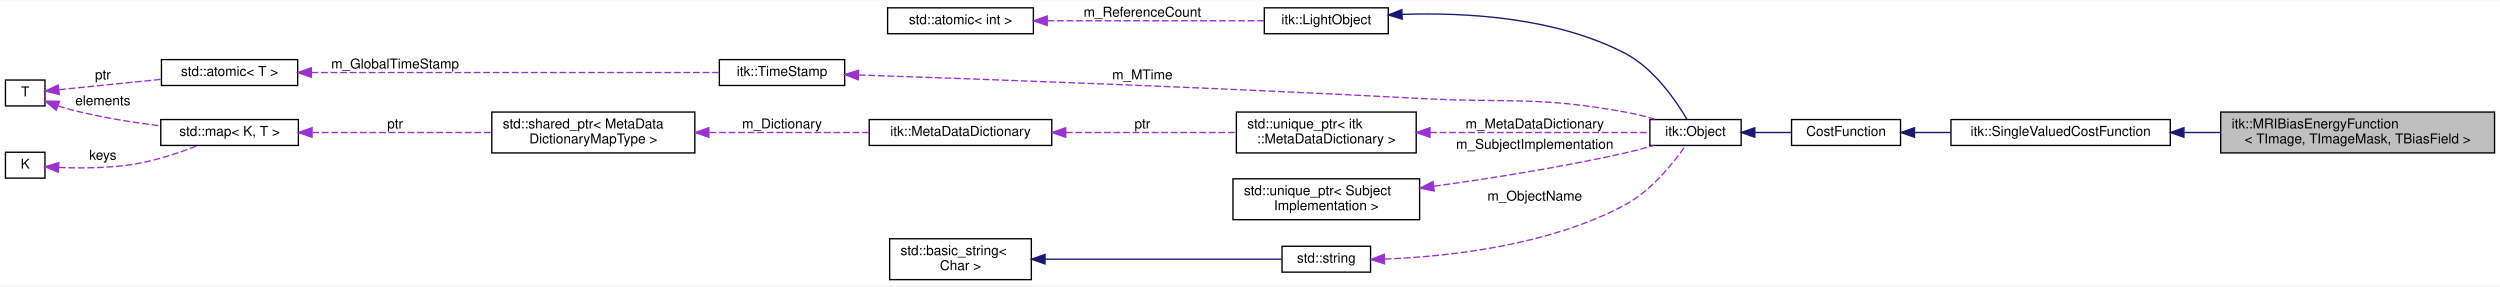
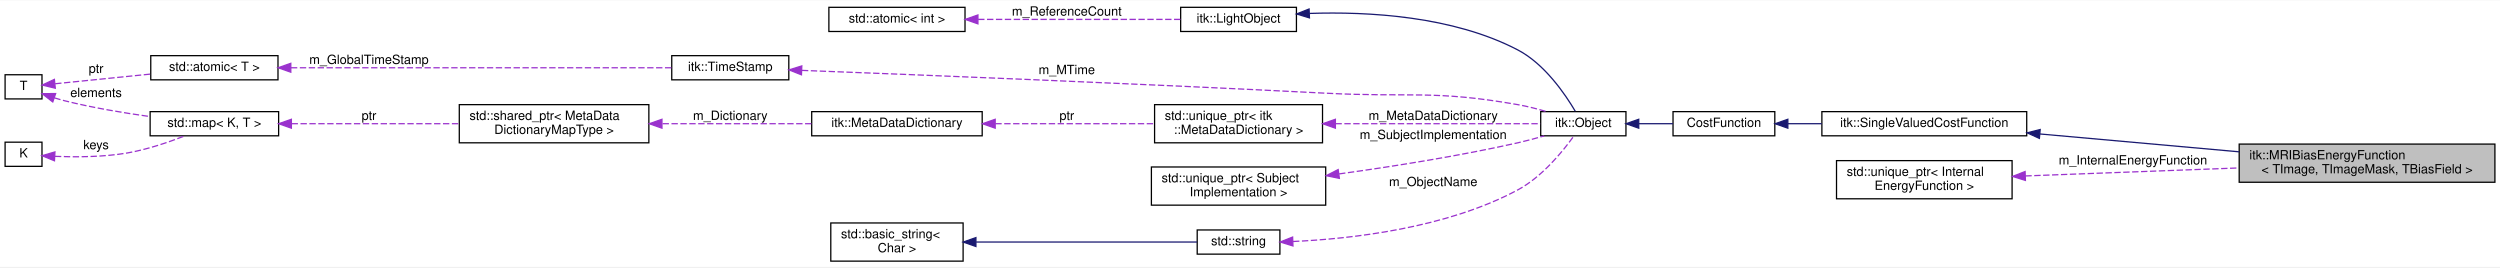
- <svg xmlns="http://www.w3.org/2000/svg" xmlns:xlink="http://www.w3.org/1999/xlink" width="1835pt" height="210pt" viewBox="0.00 0.00 1835.00 209.50">
+ <svg xmlns="http://www.w3.org/2000/svg" xmlns:xlink="http://www.w3.org/1999/xlink" width="1965pt" height="210pt" viewBox="0.00 0.00 1965.00 209.50">
  <g id="graph0" class="graph" transform="scale(1 1) rotate(0) translate(4 205.5)">
-     <polygon fill="white" stroke="transparent" points="-4,4 -4,-205.5 1831,-205.5 1831,4 -4,4" />
+     <polygon fill="white" stroke="transparent" points="-4,4 -4,-205.5 1961,-205.5 1961,4 -4,4" />
    <g id="node1" class="node">
      <g id="a_node1">
        <a xlink:title="Represents a cost function for MRI bias field correction optimization.">
-           <polygon fill="#bfbfbf" stroke="black" points="1626,-93.5 1626,-123.5 1827,-123.5 1827,-93.5 1626,-93.5" />
-           <text text-anchor="start" x="1634" y="-111.5" font-family="Helvetica,sans-Serif" font-size="10.00">itk::MRIBiasEnergyFunction</text>
-           <text text-anchor="middle" x="1726.5" y="-100.5" font-family="Helvetica,sans-Serif" font-size="10.00">&lt; TImage, TImageMask, TBiasField &gt;</text>
+           <polygon fill="#bfbfbf" stroke="black" points="1756,-62.5 1756,-92.5 1957,-92.5 1957,-62.5 1756,-62.5" />
+           <text text-anchor="start" x="1764" y="-80.5" font-family="Helvetica,sans-Serif" font-size="10.00">itk::MRIBiasEnergyFunction</text>
+           <text text-anchor="middle" x="1856.5" y="-69.5" font-family="Helvetica,sans-Serif" font-size="10.00">&lt; TImage, TImageMask, TBiasField &gt;</text>
        </a>
      </g>
    </g>
    <g id="node2" class="node">
      <g id="a_node2">
        <a xlink:href="classitk_1_1SingleValuedCostFunction.html" target="_top" xlink:title="This class is a base for the CostFunctions returning a single value.">
          <polygon fill="white" stroke="black" points="1428,-99 1428,-118 1589,-118 1589,-99 1428,-99" />
          <text text-anchor="middle" x="1508.5" y="-106" font-family="Helvetica,sans-Serif" font-size="10.00">itk::SingleValuedCostFunction</text>
        </a>
      </g>
    </g>
    <g id="edge1" class="edge">
-       <path fill="none" stroke="midnightblue" d="M1599.27,-108.5C1608.08,-108.5 1617.06,-108.5 1625.96,-108.5" />
-       <polygon fill="midnightblue" stroke="midnightblue" points="1599.01,-105 1589.01,-108.5 1599.01,-112 1599.01,-105" />
+       <path fill="none" stroke="midnightblue" d="M1599.38,-100.45C1647.38,-96.15 1706.58,-90.84 1755.97,-86.42" />
+       <polygon fill="midnightblue" stroke="midnightblue" points="1598.96,-96.97 1589.31,-101.35 1599.59,-103.94 1598.96,-96.97" />
    </g>
    <g id="node3" class="node">
      <g id="a_node3">
        <a xlink:href="classitk_1_1CostFunctionTemplate.html" target="_top" xlink:title=" ">
          <polygon fill="white" stroke="black" points="1311,-99 1311,-118 1391,-118 1391,-99 1311,-99" />
          <text text-anchor="middle" x="1351" y="-106" font-family="Helvetica,sans-Serif" font-size="10.00">CostFunction</text>
        </a>
      </g>
    </g>
    <g id="edge2" class="edge">
      <path fill="none" stroke="midnightblue" d="M1401.32,-108.5C1409.82,-108.5 1418.86,-108.5 1427.92,-108.5" />
      <polygon fill="midnightblue" stroke="midnightblue" points="1401.24,-105 1391.24,-108.5 1401.24,-112 1401.24,-105" />
    </g>
    <g id="node4" class="node">
      <g id="a_node4">
        <a xlink:href="classitk_1_1Object.html" target="_top" xlink:title="Base class for most ITK classes.">
          <polygon fill="white" stroke="black" points="1207,-99 1207,-118 1274,-118 1274,-99 1207,-99" />
          <text text-anchor="middle" x="1240.5" y="-106" font-family="Helvetica,sans-Serif" font-size="10.00">itk::Object</text>
        </a>
      </g>
    </g>
    <g id="edge3" class="edge">
      <path fill="none" stroke="midnightblue" d="M1284.17,-108.5C1293,-108.5 1302.26,-108.5 1310.96,-108.5" />
      <polygon fill="midnightblue" stroke="midnightblue" points="1284.05,-105 1274.05,-108.5 1284.05,-112 1284.05,-105" />
    </g>
    <g id="node5" class="node">
      <g id="a_node5">
        <a xlink:href="classitk_1_1LightObject.html" target="_top" xlink:title="Light weight base class for most itk classes.">
          <polygon fill="white" stroke="black" points="924,-181 924,-200 1015,-200 1015,-181 924,-181" />
          <text text-anchor="middle" x="969.5" y="-188" font-family="Helvetica,sans-Serif" font-size="10.00">itk::LightObject</text>
        </a>
      </g>
    </g>
    <g id="edge4" class="edge">
      <path fill="none" stroke="midnightblue" d="M1025.21,-195.19C1071.44,-196.74 1138.07,-193.14 1189,-166.5 1210.06,-155.49 1226.25,-131.75 1234.16,-118.3" />
      <polygon fill="midnightblue" stroke="midnightblue" points="1025.23,-191.69 1015.09,-194.76 1024.93,-198.68 1025.23,-191.69" />
    </g>
    <g id="node6" class="node">
      <g id="a_node6">
        <a xlink:title=" ">
          <polygon fill="white" stroke="black" points="647.5,-181 647.5,-200 754.5,-200 754.5,-181 647.5,-181" />
          <text text-anchor="middle" x="701" y="-188" font-family="Helvetica,sans-Serif" font-size="10.00">std::atomic&lt; int &gt;</text>
        </a>
      </g>
    </g>
    <g id="edge5" class="edge">
      <path fill="none" stroke="#9a32cd" stroke-dasharray="5,2" d="M764.8,-190.5C813.7,-190.5 880.37,-190.5 923.92,-190.5" />
      <polygon fill="#9a32cd" stroke="#9a32cd" points="764.65,-187 754.65,-190.5 764.65,-194 764.65,-187" />
      <text text-anchor="middle" x="834.5" y="-193.5" font-family="Helvetica,sans-Serif" font-size="10.00"> m_ReferenceCount</text>
    </g>
    <g id="node7" class="node">
      <g id="a_node7">
        <a xlink:href="classitk_1_1TimeStamp.html" target="_top" xlink:title="Generate a unique, increasing time value.">
          <polygon fill="white" stroke="black" points="524,-143 524,-162 616,-162 616,-143 524,-143" />
          <text text-anchor="middle" x="570" y="-150" font-family="Helvetica,sans-Serif" font-size="10.00">itk::TimeStamp</text>
        </a>
      </g>
    </g>
    <g id="edge6" class="edge">
-       <path fill="none" stroke="#9a32cd" stroke-dasharray="5,2" d="M626.32,-150.71C713.77,-147.77 889.28,-141.45 1038,-133.5 1105.16,-129.91 1122.8,-135.37 1189,-123.5 1196.38,-122.18 1204.22,-120.16 1211.46,-118.03" />
-       <polygon fill="#9a32cd" stroke="#9a32cd" points="625.98,-147.21 616.1,-151.05 626.21,-154.21 625.98,-147.21" />
+       <path fill="none" stroke="#9a32cd" stroke-dasharray="5,2" d="M626.31,-150.43C713.75,-147.09 889.25,-140.12 1038,-132.5 1105.14,-129.06 1122.79,-135.15 1189,-123.5 1196.39,-122.2 1204.22,-120.19 1211.46,-118.07" />
+       <polygon fill="#9a32cd" stroke="#9a32cd" points="625.95,-146.94 616.09,-150.82 626.22,-153.94 625.95,-146.94" />
      <text text-anchor="middle" x="834.5" y="-147.5" font-family="Helvetica,sans-Serif" font-size="10.00"> m_MTime</text>
    </g>
    <g id="node8" class="node">
      <g id="a_node8">
        <a xlink:title=" ">
          <polygon fill="white" stroke="black" points="114.5,-143 114.5,-162 214.5,-162 214.5,-143 114.5,-143" />
          <text text-anchor="middle" x="164.5" y="-150" font-family="Helvetica,sans-Serif" font-size="10.00">std::atomic&lt; T &gt;</text>
        </a>
      </g>
    </g>
    <g id="edge7" class="edge">
      <path fill="none" stroke="#9a32cd" stroke-dasharray="5,2" d="M224.66,-152.5C306.06,-152.5 450.8,-152.5 523.98,-152.5" />
      <polygon fill="#9a32cd" stroke="#9a32cd" points="224.57,-149 214.57,-152.5 224.57,-156 224.57,-149" />
      <text text-anchor="middle" x="286" y="-155.5" font-family="Helvetica,sans-Serif" font-size="10.00"> m_GlobalTimeStamp</text>
    </g>
    <g id="node9" class="node">
      <g id="a_node9">
        <a xlink:title=" ">
          <polygon fill="white" stroke="black" points="0,-128 0,-147 29,-147 29,-128 0,-128" />
          <text text-anchor="middle" x="14.5" y="-135" font-family="Helvetica,sans-Serif" font-size="10.00">T</text>
        </a>
      </g>
    </g>
    <g id="edge8" class="edge">
      <path fill="none" stroke="#9a32cd" stroke-dasharray="5,2" d="M39.33,-139.92C59.54,-141.96 89.19,-144.97 114.45,-147.53" />
      <polygon fill="#9a32cd" stroke="#9a32cd" points="39.46,-136.41 29.16,-138.88 38.75,-143.37 39.46,-136.41" />
-       <text text-anchor="middle" x="71.5" y="-147.5" font-family="Helvetica,sans-Serif" font-size="10.00"> ptr</text>
+       <text text-anchor="middle" x="71.5" y="-148.5" font-family="Helvetica,sans-Serif" font-size="10.00"> ptr</text>
    </g>
    <g id="node14" class="node">
      <g id="a_node14">
        <a xlink:title=" ">
          <polygon fill="white" stroke="black" points="114,-99 114,-118 215,-118 215,-99 114,-99" />
          <text text-anchor="middle" x="164.5" y="-106" font-family="Helvetica,sans-Serif" font-size="10.00">std::map&lt; K, T &gt;</text>
        </a>
      </g>
    </g>
    <g id="edge15" class="edge">
-       <path fill="none" stroke="#9a32cd" stroke-dasharray="5,2" d="M38.7,-128.01C41.47,-127.07 44.28,-126.21 47,-125.5 68.66,-119.87 93.11,-115.94 113.99,-113.3" />
-       <polygon fill="#9a32cd" stroke="#9a32cd" points="37.25,-124.82 29.09,-131.58 39.68,-131.38 37.25,-124.82" />
-       <text text-anchor="middle" x="71.5" y="-128.5" font-family="Helvetica,sans-Serif" font-size="10.00"> elements</text>
+       <path fill="none" stroke="#9a32cd" stroke-dasharray="5,2" d="M38.74,-128.85C41.51,-127.98 44.3,-127.17 47,-126.5 68.64,-121.1 92.98,-117.03 113.78,-114.14" />
+       <polygon fill="#9a32cd" stroke="#9a32cd" points="37.47,-125.59 29.13,-132.13 39.73,-132.21 37.47,-125.59" />
+       <text text-anchor="middle" x="71.5" y="-129.5" font-family="Helvetica,sans-Serif" font-size="10.00"> elements</text>
    </g>
    <g id="node10" class="node">
      <g id="a_node10">
        <a xlink:title=" ">
          <polygon fill="white" stroke="black" points="901,-44.5 901,-74.5 1038,-74.5 1038,-44.5 901,-44.5" />
          <text text-anchor="start" x="909" y="-62.5" font-family="Helvetica,sans-Serif" font-size="10.00">std::unique_ptr&lt; Subject</text>
          <text text-anchor="middle" x="969.5" y="-51.5" font-family="Helvetica,sans-Serif" font-size="10.00">Implementation &gt;</text>
        </a>
      </g>
    </g>
    <g id="edge9" class="edge">
      <path fill="none" stroke="#9a32cd" stroke-dasharray="5,2" d="M1048.51,-69.05C1090.41,-74.83 1142.81,-83.1 1189,-93.5 1195.78,-95.03 1202.99,-96.97 1209.77,-98.95" />
      <polygon fill="#9a32cd" stroke="#9a32cd" points="1048.75,-65.55 1038.37,-67.67 1047.8,-72.48 1048.75,-65.55" />
      <text text-anchor="middle" x="1122.5" y="-96.5" font-family="Helvetica,sans-Serif" font-size="10.00"> m_SubjectImplementation</text>
    </g>
    <g id="node11" class="node">
      <g id="a_node11">
        <a xlink:title=" ">
          <polygon fill="white" stroke="black" points="903.5,-93.5 903.5,-123.5 1035.5,-123.5 1035.5,-93.5 903.5,-93.5" />
          <text text-anchor="start" x="911.5" y="-111.5" font-family="Helvetica,sans-Serif" font-size="10.00">std::unique_ptr&lt; itk</text>
          <text text-anchor="middle" x="969.5" y="-100.5" font-family="Helvetica,sans-Serif" font-size="10.00">::MetaDataDictionary &gt;</text>
        </a>
      </g>
    </g>
    <g id="edge10" class="edge">
      <path fill="none" stroke="#9a32cd" stroke-dasharray="5,2" d="M1045.66,-108.5C1098.66,-108.5 1167.03,-108.5 1206.8,-108.5" />
      <polygon fill="#9a32cd" stroke="#9a32cd" points="1045.62,-105 1035.62,-108.5 1045.62,-112 1045.62,-105" />
      <text text-anchor="middle" x="1122.5" y="-111.5" font-family="Helvetica,sans-Serif" font-size="10.00"> m_MetaDataDictionary</text>
    </g>
    <g id="node12" class="node">
      <g id="a_node12">
        <a xlink:href="classitk_1_1MetaDataDictionary.html" target="_top" xlink:title="Provides a mechanism for storing a collection of arbitrary data types.">
          <polygon fill="white" stroke="black" points="634,-99 634,-118 768,-118 768,-99 634,-99" />
          <text text-anchor="middle" x="701" y="-106" font-family="Helvetica,sans-Serif" font-size="10.00">itk::MetaDataDictionary</text>
        </a>
      </g>
    </g>
    <g id="edge11" class="edge">
      <path fill="none" stroke="#9a32cd" stroke-dasharray="5,2" d="M778.32,-108.5C817.74,-108.5 865.36,-108.5 903.08,-108.5" />
      <polygon fill="#9a32cd" stroke="#9a32cd" points="778.22,-105 768.22,-108.5 778.22,-112 778.22,-105" />
      <text text-anchor="middle" x="834.5" y="-111.5" font-family="Helvetica,sans-Serif" font-size="10.00"> ptr</text>
    </g>
    <g id="node13" class="node">
      <g id="a_node13">
        <a xlink:title=" ">
          <polygon fill="white" stroke="black" points="357,-93.5 357,-123.5 506,-123.5 506,-93.5 357,-93.5" />
          <text text-anchor="start" x="365" y="-111.5" font-family="Helvetica,sans-Serif" font-size="10.00">std::shared_ptr&lt; MetaData</text>
          <text text-anchor="middle" x="431.5" y="-100.5" font-family="Helvetica,sans-Serif" font-size="10.00">DictionaryMapType &gt;</text>
        </a>
      </g>
    </g>
    <g id="edge12" class="edge">
      <path fill="none" stroke="#9a32cd" stroke-dasharray="5,2" d="M516.78,-108.5C554.53,-108.5 598.4,-108.5 633.74,-108.5" />
      <polygon fill="#9a32cd" stroke="#9a32cd" points="516.3,-105 506.3,-108.5 516.3,-112 516.3,-105" />
      <text text-anchor="middle" x="570" y="-111.5" font-family="Helvetica,sans-Serif" font-size="10.00"> m_Dictionary</text>
    </g>
    <g id="edge13" class="edge">
      <path fill="none" stroke="#9a32cd" stroke-dasharray="5,2" d="M225.18,-108.5C264.19,-108.5 315.41,-108.5 356.93,-108.5" />
      <polygon fill="#9a32cd" stroke="#9a32cd" points="225.03,-105 215.03,-108.5 225.03,-112 225.03,-105" />
      <text text-anchor="middle" x="286" y="-111.5" font-family="Helvetica,sans-Serif" font-size="10.00"> ptr</text>
    </g>
    <g id="node15" class="node">
      <g id="a_node15">
        <a xlink:title=" ">
          <polygon fill="white" stroke="black" points="0,-75 0,-94 29,-94 29,-75 0,-75" />
          <text text-anchor="middle" x="14.5" y="-82" font-family="Helvetica,sans-Serif" font-size="10.00">K</text>
        </a>
      </g>
    </g>
    <g id="edge14" class="edge">
      <path fill="none" stroke="#9a32cd" stroke-dasharray="5,2" d="M39.17,-82.85C55.3,-82.19 77.09,-82.25 96,-85.5 111.5,-88.17 128.23,-93.85 141.16,-98.9" />
      <polygon fill="#9a32cd" stroke="#9a32cd" points="38.81,-79.36 29.01,-83.38 39.18,-86.35 38.81,-79.36" />
      <text text-anchor="middle" x="71.5" y="-88.5" font-family="Helvetica,sans-Serif" font-size="10.00"> keys</text>
    </g>
    <g id="node16" class="node">
      <g id="a_node16">
        <a xlink:title=" ">
          <polygon fill="white" stroke="black" points="937,-6 937,-25 1002,-25 1002,-6 937,-6" />
          <text text-anchor="middle" x="969.5" y="-13" font-family="Helvetica,sans-Serif" font-size="10.00">std::string</text>
        </a>
      </g>
    </g>
    <g id="edge16" class="edge">
-       <path fill="none" stroke="#9a32cd" stroke-dasharray="5,2" d="M1012.36,-15.6C1058.31,-17.37 1132.97,-25.23 1189,-55.5 1208.46,-66.01 1224.79,-86.72 1233.26,-98.91" />
-       <polygon fill="#9a32cd" stroke="#9a32cd" points="1012.27,-12.1 1002.17,-15.29 1012.06,-19.09 1012.27,-12.1" />
-       <text text-anchor="middle" x="1122.5" y="-58.5" font-family="Helvetica,sans-Serif" font-size="10.00"> m_ObjectName</text>
+       <path fill="none" stroke="#9a32cd" stroke-dasharray="5,2" d="M1012.32,-15.93C1058.22,-18.04 1132.85,-26.35 1189,-56.5 1208.07,-66.74 1224.31,-86.69 1232.92,-98.69" />
+       <polygon fill="#9a32cd" stroke="#9a32cd" points="1012.26,-12.43 1002.14,-15.55 1012,-19.42 1012.26,-12.43" />
+       <text text-anchor="middle" x="1122.5" y="-59.5" font-family="Helvetica,sans-Serif" font-size="10.00"> m_ObjectName</text>
    </g>
    <g id="node17" class="node">
      <g id="a_node17">
        <a xlink:title=" ">
          <polygon fill="white" stroke="black" points="649,-0.5 649,-30.5 753,-30.5 753,-0.5 649,-0.5" />
          <text text-anchor="start" x="657" y="-18.5" font-family="Helvetica,sans-Serif" font-size="10.00">std::basic_string&lt;</text>
          <text text-anchor="middle" x="701" y="-7.5" font-family="Helvetica,sans-Serif" font-size="10.00"> Char &gt;</text>
        </a>
      </g>
    </g>
    <g id="edge17" class="edge">
      <path fill="none" stroke="midnightblue" d="M763.24,-15.5C817.37,-15.5 894.16,-15.5 936.82,-15.5" />
      <polygon fill="midnightblue" stroke="midnightblue" points="763.07,-12 753.07,-15.5 763.07,-19 763.07,-12" />
    </g>
+     <g id="node18" class="node">
+       <g id="a_node18">
+         <a xlink:title=" ">
+           <polygon fill="white" stroke="black" points="1439.5,-49.5 1439.5,-79.5 1577.5,-79.5 1577.5,-49.5 1439.5,-49.5" />
+           <text text-anchor="start" x="1447.5" y="-67.5" font-family="Helvetica,sans-Serif" font-size="10.00">std::unique_ptr&lt; Internal</text>
+           <text text-anchor="middle" x="1508.5" y="-56.5" font-family="Helvetica,sans-Serif" font-size="10.00">EnergyFunction &gt;</text>
+         </a>
+       </g>
+     </g>
+     <g id="edge18" class="edge">
+       <path fill="none" stroke="#9a32cd" stroke-dasharray="5,2" d="M1587.92,-67.45C1637.65,-69.31 1702.45,-71.75 1755.82,-73.75" />
+       <polygon fill="#9a32cd" stroke="#9a32cd" points="1587.98,-63.95 1577.86,-67.07 1587.72,-70.94 1587.98,-63.95" />
+       <text text-anchor="middle" x="1672.5" y="-76.5" font-family="Helvetica,sans-Serif" font-size="10.00"> m_InternalEnergyFunction</text>
+     </g>
  </g>
</svg>
